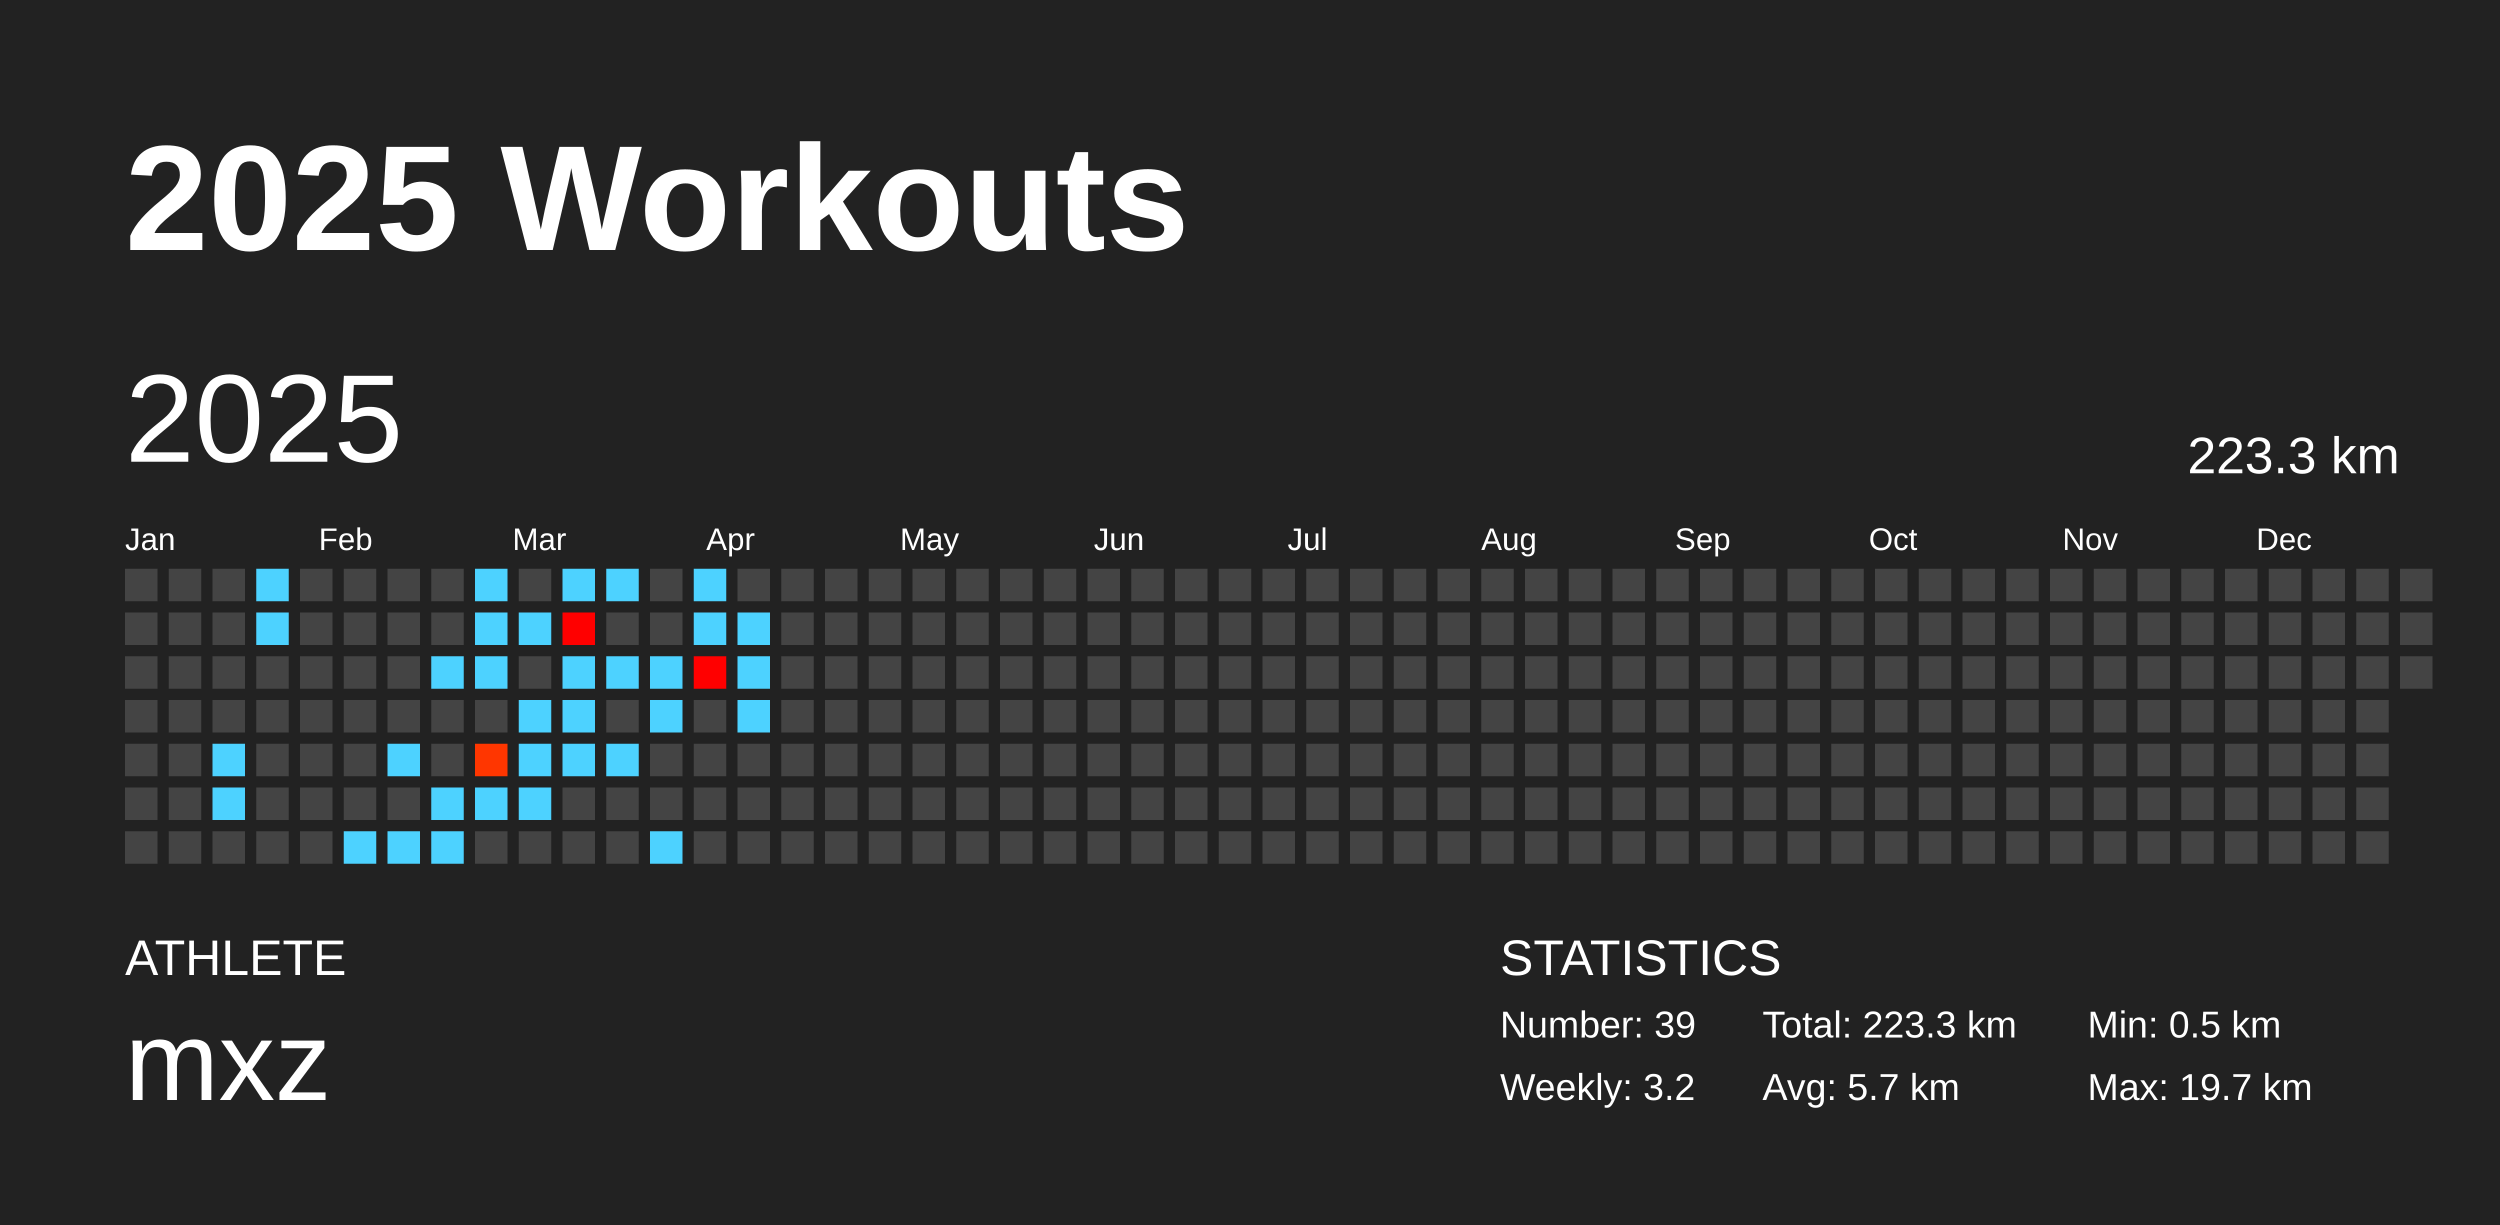
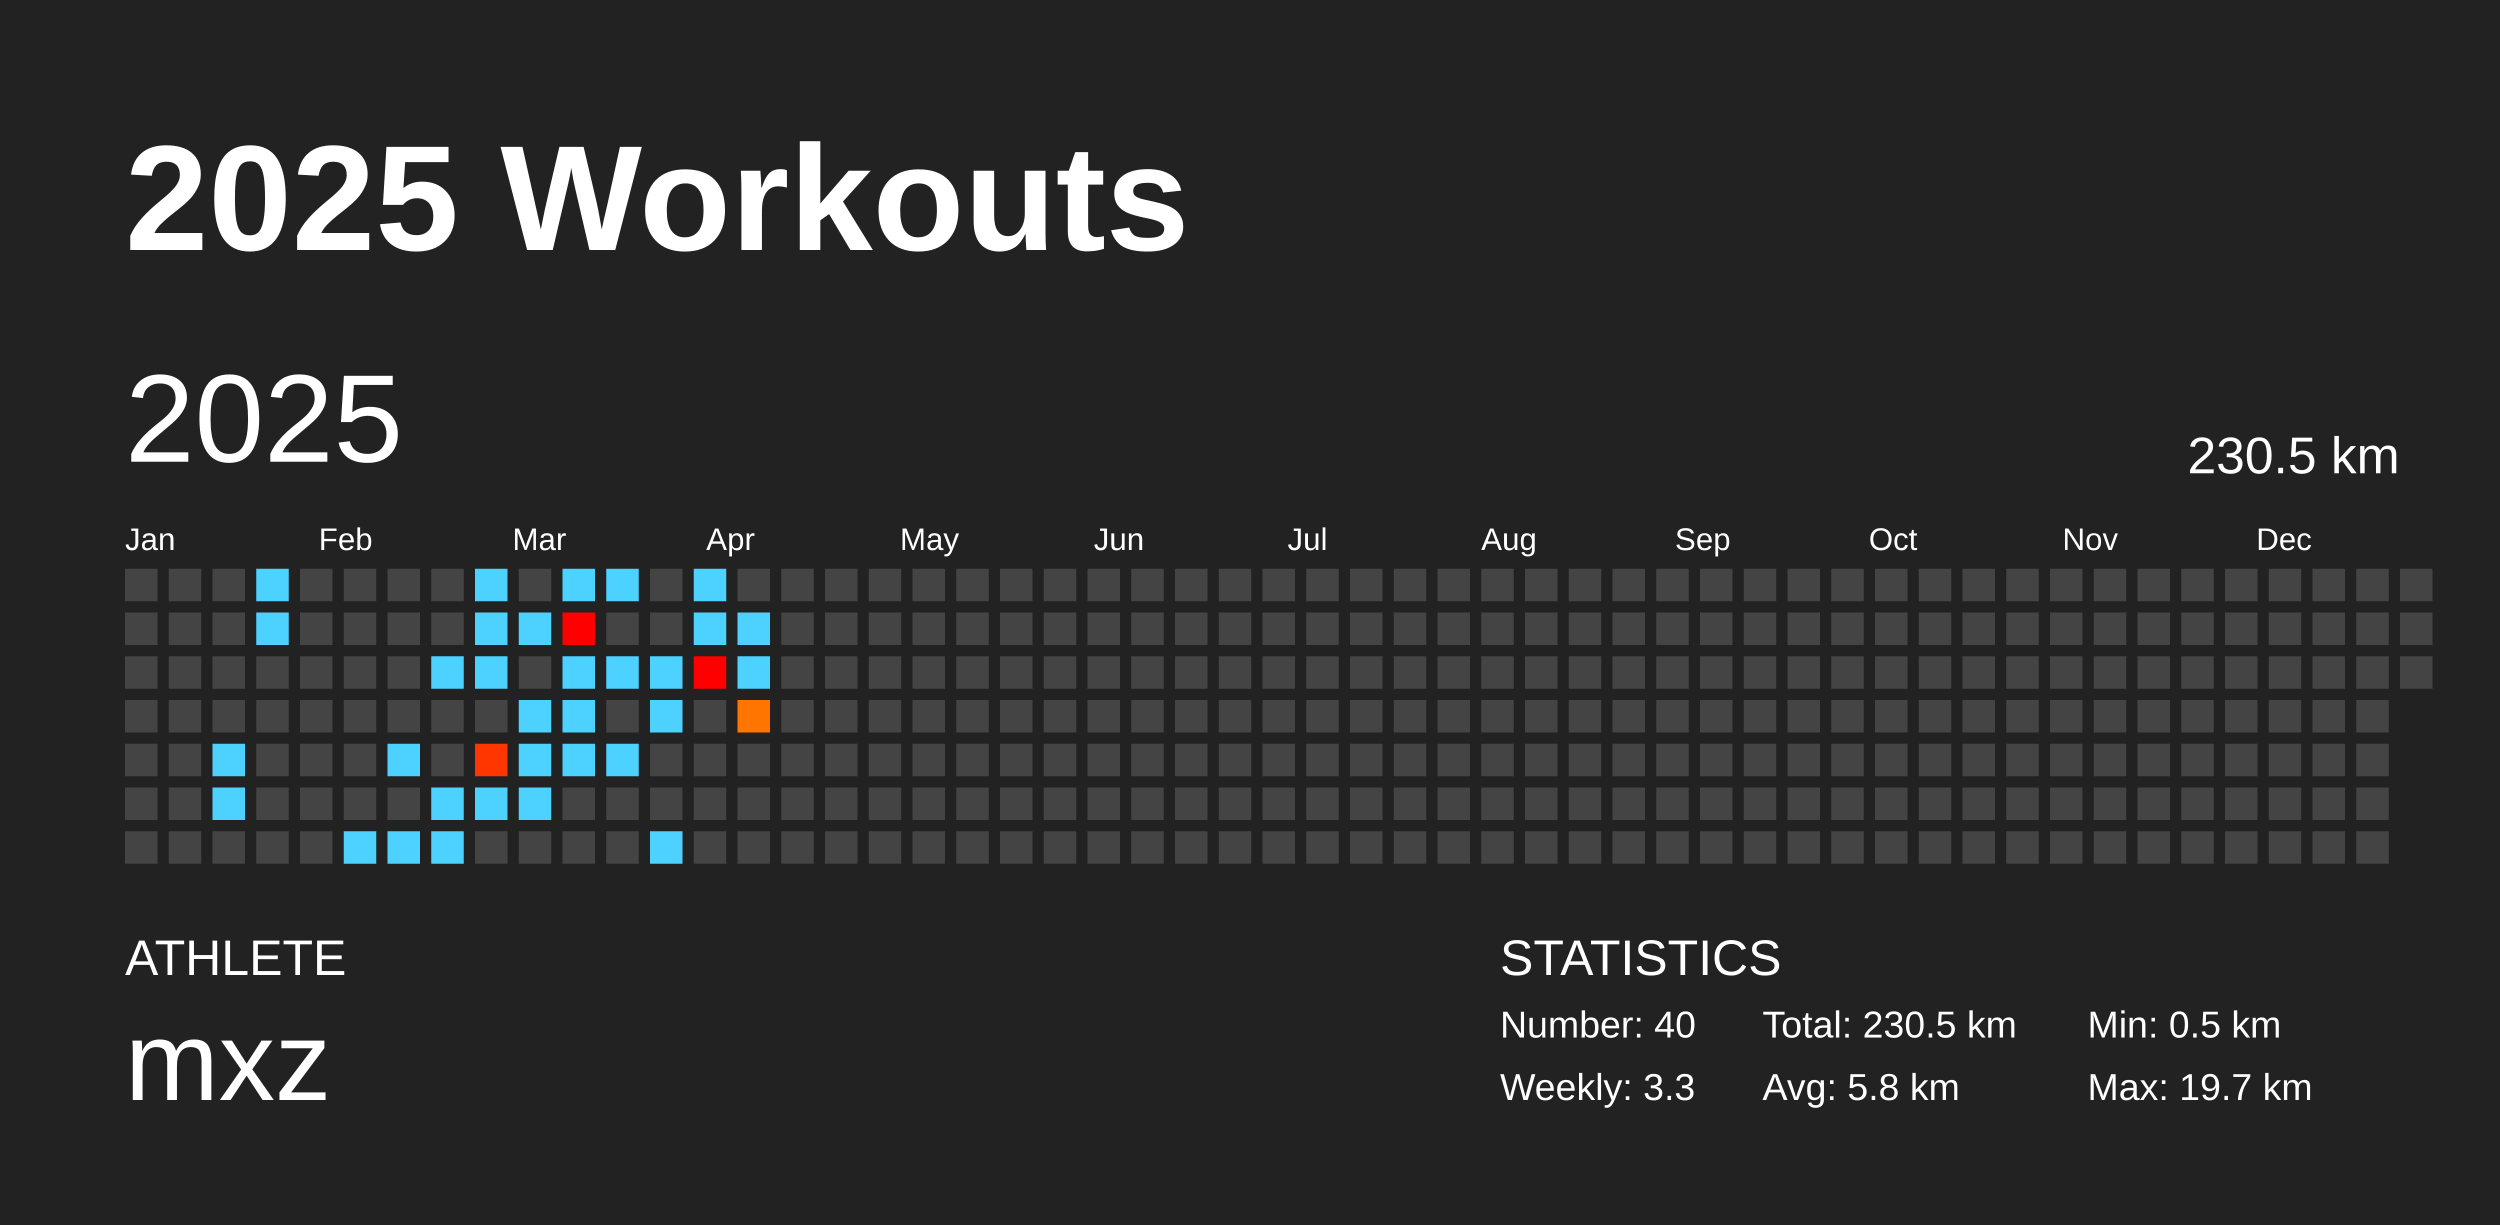
<svg xmlns="http://www.w3.org/2000/svg" baseProfile="full" height="98mm" version="1.1" viewBox="0,0,200,98" width="200mm">
  <defs />
  <rect fill="#222222" height="98" width="200" x="0" y="0" />
  <text fill="#FFFFFF" style="font-size:12px; font-family:Arial; font-weight:bold;" x="10" y="20">2025 Workouts</text>
  <text fill="#FFFFFF" style="font-size:4px; font-family:Arial" x="10" y="78">ATHLETE</text>
  <text fill="#FFFFFF" style="font-size:9px; font-family:Arial" x="10" y="88">mxz</text>
  <text fill="#FFFFFF" style="font-size:4px; font-family:Arial" x="120" y="78">STATISTICS</text>
-   <text fill="#FFFFFF" style="font-size:3px; font-family:Arial" x="120" y="83">Number: 39</text>
-   <text fill="#FFFFFF" style="font-size:3px; font-family:Arial" x="120" y="88">Weekly: 3.2</text>
-   <text fill="#FFFFFF" style="font-size:3px; font-family:Arial" x="141" y="83">Total: 223.3 km</text>
-   <text fill="#FFFFFF" style="font-size:3px; font-family:Arial" x="141" y="88">Avg: 5.7 km</text>
+   <text fill="#FFFFFF" style="font-size:3px; font-family:Arial" x="120" y="83">Number: 40</text>
+   <text fill="#FFFFFF" style="font-size:3px; font-family:Arial" x="120" y="88">Weekly: 3.3</text>
+   <text fill="#FFFFFF" style="font-size:3px; font-family:Arial" x="141" y="83">Total: 230.5 km</text>
+   <text fill="#FFFFFF" style="font-size:3px; font-family:Arial" x="141" y="88">Avg: 5.8 km</text>
  <text fill="#FFFFFF" style="font-size:3px; font-family:Arial" x="167" y="83">Min: 0.5 km</text>
  <text fill="#FFFFFF" style="font-size:3px; font-family:Arial" x="167" y="88">Max: 19.7 km</text>
  <text dominant-baseline="hanging" fill="#FFFFFF" style="font-size:10.0px; font-family:Arial;" x="10" y="30">2025</text>
-   <text dominant-baseline="hanging" fill="#FFFFFF" style="font-size:4.125px; font-family:Arial;" x="175" y="35">223.3 km</text>
+   <text dominant-baseline="hanging" fill="#FFFFFF" style="font-size:4.125px; font-family:Arial;" x="175" y="35">230.5 km</text>
  <text fill="#FFFFFF" style="font-size:2.5px; font-family:Arial" x="10.0" y="44">Jan</text>
  <text fill="#FFFFFF" style="font-size:2.5px; font-family:Arial" x="25.5" y="44">Feb</text>
  <text fill="#FFFFFF" style="font-size:2.5px; font-family:Arial" x="41.0" y="44">Mar</text>
  <text fill="#FFFFFF" style="font-size:2.5px; font-family:Arial" x="56.5" y="44">Apr</text>
  <text fill="#FFFFFF" style="font-size:2.5px; font-family:Arial" x="72.0" y="44">May</text>
  <text fill="#FFFFFF" style="font-size:2.5px; font-family:Arial" x="87.5" y="44">Jun</text>
  <text fill="#FFFFFF" style="font-size:2.5px; font-family:Arial" x="103.0" y="44">Jul</text>
  <text fill="#FFFFFF" style="font-size:2.5px; font-family:Arial" x="118.5" y="44">Aug</text>
  <text fill="#FFFFFF" style="font-size:2.5px; font-family:Arial" x="134.0" y="44">Sep</text>
  <text fill="#FFFFFF" style="font-size:2.5px; font-family:Arial" x="149.5" y="44">Oct</text>
  <text fill="#FFFFFF" style="font-size:2.5px; font-family:Arial" x="165.0" y="44">Nov</text>
  <text fill="#FFFFFF" style="font-size:2.5px; font-family:Arial" x="180.5" y="44">Dec</text>
  <rect fill="#444444" height="2.6" width="2.6" x="10.0" y="45.5" />
  <rect fill="#444444" height="2.6" width="2.6" x="10.0" y="49.0" />
  <rect fill="#444444" height="2.6" width="2.6" x="10.0" y="52.5" />
  <rect fill="#444444" height="2.6" width="2.6" x="10.0" y="56.0" />
  <rect fill="#444444" height="2.6" width="2.6" x="10.0" y="59.5" />
  <rect fill="#444444" height="2.6" width="2.6" x="10.0" y="63.0" />
  <rect fill="#444444" height="2.6" width="2.6" x="10.0" y="66.5" />
  <rect fill="#444444" height="2.6" width="2.6" x="13.5" y="45.5" />
  <rect fill="#444444" height="2.6" width="2.6" x="13.5" y="49.0" />
  <rect fill="#444444" height="2.6" width="2.6" x="13.5" y="52.5" />
  <rect fill="#444444" height="2.6" width="2.6" x="13.5" y="56.0" />
  <rect fill="#444444" height="2.6" width="2.6" x="13.5" y="59.5" />
  <rect fill="#444444" height="2.6" width="2.6" x="13.5" y="63.0" />
  <rect fill="#444444" height="2.6" width="2.6" x="13.5" y="66.5" />
  <rect fill="#444444" height="2.6" width="2.6" x="17.0" y="45.5" />
  <rect fill="#444444" height="2.6" width="2.6" x="17.0" y="49.0" />
  <rect fill="#444444" height="2.6" width="2.6" x="17.0" y="52.5" />
  <rect fill="#444444" height="2.6" width="2.6" x="17.0" y="56.0" />
  <rect fill="#4dd2ff" height="2.6" width="2.6" x="17.0" y="59.5" />
  <rect fill="#4dd2ff" height="2.6" width="2.6" x="17.0" y="63.0" />
  <rect fill="#444444" height="2.6" width="2.6" x="17.0" y="66.5" />
  <rect fill="#4dd2ff" height="2.6" width="2.6" x="20.5" y="45.5" />
  <rect fill="#4dd2ff" height="2.6" width="2.6" x="20.5" y="49.0" />
  <rect fill="#444444" height="2.6" width="2.6" x="20.5" y="52.5" />
  <rect fill="#444444" height="2.6" width="2.6" x="20.5" y="56.0" />
  <rect fill="#444444" height="2.6" width="2.6" x="20.5" y="59.5" />
  <rect fill="#444444" height="2.6" width="2.6" x="20.5" y="63.0" />
  <rect fill="#444444" height="2.6" width="2.6" x="20.5" y="66.5" />
  <rect fill="#444444" height="2.6" width="2.6" x="24.0" y="45.5" />
  <rect fill="#444444" height="2.6" width="2.6" x="24.0" y="49.0" />
  <rect fill="#444444" height="2.6" width="2.6" x="24.0" y="52.5" />
  <rect fill="#444444" height="2.6" width="2.6" x="24.0" y="56.0" />
  <rect fill="#444444" height="2.6" width="2.6" x="24.0" y="59.5" />
  <rect fill="#444444" height="2.6" width="2.6" x="24.0" y="63.0" />
  <rect fill="#444444" height="2.6" width="2.6" x="24.0" y="66.5" />
  <rect fill="#444444" height="2.6" width="2.6" x="27.5" y="45.5" />
  <rect fill="#444444" height="2.6" width="2.6" x="27.5" y="49.0" />
  <rect fill="#444444" height="2.6" width="2.6" x="27.5" y="52.5" />
  <rect fill="#444444" height="2.6" width="2.6" x="27.5" y="56.0" />
  <rect fill="#444444" height="2.6" width="2.6" x="27.5" y="59.5" />
  <rect fill="#444444" height="2.6" width="2.6" x="27.5" y="63.0" />
  <rect fill="#4dd2ff" height="2.6" width="2.6" x="27.5" y="66.5" />
  <rect fill="#444444" height="2.6" width="2.6" x="31.0" y="45.5" />
  <rect fill="#444444" height="2.6" width="2.6" x="31.0" y="49.0" />
  <rect fill="#444444" height="2.6" width="2.6" x="31.0" y="52.5" />
  <rect fill="#444444" height="2.6" width="2.6" x="31.0" y="56.0" />
  <rect fill="#4dd2ff" height="2.6" width="2.6" x="31.0" y="59.5" />
  <rect fill="#444444" height="2.6" width="2.6" x="31.0" y="63.0" />
  <rect fill="#4dd2ff" height="2.6" width="2.6" x="31.0" y="66.5" />
  <rect fill="#444444" height="2.6" width="2.6" x="34.5" y="45.5" />
  <rect fill="#444444" height="2.6" width="2.6" x="34.5" y="49.0" />
  <rect fill="#4dd2ff" height="2.6" width="2.6" x="34.5" y="52.5" />
  <rect fill="#444444" height="2.6" width="2.6" x="34.5" y="56.0" />
  <rect fill="#444444" height="2.6" width="2.6" x="34.5" y="59.5" />
  <rect fill="#4dd2ff" height="2.6" width="2.6" x="34.5" y="63.0" />
  <rect fill="#4dd2ff" height="2.6" width="2.6" x="34.5" y="66.5" />
  <rect fill="#4dd2ff" height="2.6" width="2.6" x="38.0" y="45.5" />
  <rect fill="#4dd2ff" height="2.6" width="2.6" x="38.0" y="49.0" />
  <rect fill="#4dd2ff" height="2.6" width="2.6" x="38.0" y="52.5" />
  <rect fill="#444444" height="2.6" width="2.6" x="38.0" y="56.0" />
  <rect fill="#ff3600" height="2.6" width="2.6" x="38.0" y="59.5" />
  <rect fill="#4dd2ff" height="2.6" width="2.6" x="38.0" y="63.0" />
  <rect fill="#444444" height="2.6" width="2.6" x="38.0" y="66.5" />
  <rect fill="#444444" height="2.6" width="2.6" x="41.5" y="45.5" />
  <rect fill="#4dd2ff" height="2.6" width="2.6" x="41.5" y="49.0" />
  <rect fill="#444444" height="2.6" width="2.6" x="41.5" y="52.5" />
  <rect fill="#4dd2ff" height="2.6" width="2.6" x="41.5" y="56.0" />
  <rect fill="#4dd2ff" height="2.6" width="2.6" x="41.5" y="59.5" />
  <rect fill="#4dd2ff" height="2.6" width="2.6" x="41.5" y="63.0" />
  <rect fill="#444444" height="2.6" width="2.6" x="41.5" y="66.5" />
  <rect fill="#4dd2ff" height="2.6" width="2.6" x="45.0" y="45.5" />
  <rect fill="red" height="2.6" width="2.6" x="45.0" y="49.0" />
  <rect fill="#4dd2ff" height="2.6" width="2.6" x="45.0" y="52.5" />
  <rect fill="#4dd2ff" height="2.6" width="2.6" x="45.0" y="56.0" />
  <rect fill="#4dd2ff" height="2.6" width="2.6" x="45.0" y="59.5" />
  <rect fill="#444444" height="2.6" width="2.6" x="45.0" y="63.0" />
  <rect fill="#444444" height="2.6" width="2.6" x="45.0" y="66.5" />
  <rect fill="#4dd2ff" height="2.6" width="2.6" x="48.5" y="45.5" />
  <rect fill="#444444" height="2.6" width="2.6" x="48.5" y="49.0" />
  <rect fill="#4dd2ff" height="2.6" width="2.6" x="48.5" y="52.5" />
  <rect fill="#444444" height="2.6" width="2.6" x="48.5" y="56.0" />
  <rect fill="#4dd2ff" height="2.6" width="2.6" x="48.5" y="59.5" />
  <rect fill="#444444" height="2.6" width="2.6" x="48.5" y="63.0" />
  <rect fill="#444444" height="2.6" width="2.6" x="48.5" y="66.5" />
  <rect fill="#444444" height="2.6" width="2.6" x="52.0" y="45.5" />
  <rect fill="#444444" height="2.6" width="2.6" x="52.0" y="49.0" />
  <rect fill="#4dd2ff" height="2.6" width="2.6" x="52.0" y="52.5" />
  <rect fill="#4dd2ff" height="2.6" width="2.6" x="52.0" y="56.0" />
  <rect fill="#444444" height="2.6" width="2.6" x="52.0" y="59.5" />
  <rect fill="#444444" height="2.6" width="2.6" x="52.0" y="63.0" />
  <rect fill="#4dd2ff" height="2.6" width="2.6" x="52.0" y="66.5" />
  <rect fill="#4dd2ff" height="2.6" width="2.6" x="55.5" y="45.5" />
  <rect fill="#4dd2ff" height="2.6" width="2.6" x="55.5" y="49.0" />
  <rect fill="red" height="2.6" width="2.6" x="55.5" y="52.5" />
  <rect fill="#444444" height="2.6" width="2.6" x="55.5" y="56.0" />
  <rect fill="#444444" height="2.6" width="2.6" x="55.5" y="59.5" />
  <rect fill="#444444" height="2.6" width="2.6" x="55.5" y="63.0" />
  <rect fill="#444444" height="2.6" width="2.6" x="55.5" y="66.5" />
  <rect fill="#444444" height="2.6" width="2.6" x="59.0" y="45.5" />
  <rect fill="#4dd2ff" height="2.6" width="2.6" x="59.0" y="49.0" />
  <rect fill="#4dd2ff" height="2.6" width="2.6" x="59.0" y="52.5" />
-   <rect fill="#4dd2ff" height="2.6" width="2.6" x="59.0" y="56.0" />
+   <rect fill="#ff7500" height="2.6" width="2.6" x="59.0" y="56.0" />
  <rect fill="#444444" height="2.6" width="2.6" x="59.0" y="59.5" />
  <rect fill="#444444" height="2.6" width="2.6" x="59.0" y="63.0" />
  <rect fill="#444444" height="2.6" width="2.6" x="59.0" y="66.5" />
  <rect fill="#444444" height="2.6" width="2.6" x="62.5" y="45.5" />
  <rect fill="#444444" height="2.6" width="2.6" x="62.5" y="49.0" />
  <rect fill="#444444" height="2.6" width="2.6" x="62.5" y="52.5" />
  <rect fill="#444444" height="2.6" width="2.6" x="62.5" y="56.0" />
  <rect fill="#444444" height="2.6" width="2.6" x="62.5" y="59.5" />
  <rect fill="#444444" height="2.6" width="2.6" x="62.5" y="63.0" />
  <rect fill="#444444" height="2.6" width="2.6" x="62.5" y="66.5" />
  <rect fill="#444444" height="2.6" width="2.6" x="66.0" y="45.5" />
  <rect fill="#444444" height="2.6" width="2.6" x="66.0" y="49.0" />
  <rect fill="#444444" height="2.6" width="2.6" x="66.0" y="52.5" />
  <rect fill="#444444" height="2.6" width="2.6" x="66.0" y="56.0" />
  <rect fill="#444444" height="2.6" width="2.6" x="66.0" y="59.5" />
  <rect fill="#444444" height="2.6" width="2.6" x="66.0" y="63.0" />
  <rect fill="#444444" height="2.6" width="2.6" x="66.0" y="66.5" />
  <rect fill="#444444" height="2.6" width="2.6" x="69.5" y="45.5" />
  <rect fill="#444444" height="2.6" width="2.6" x="69.5" y="49.0" />
  <rect fill="#444444" height="2.6" width="2.6" x="69.5" y="52.5" />
  <rect fill="#444444" height="2.6" width="2.6" x="69.5" y="56.0" />
  <rect fill="#444444" height="2.6" width="2.6" x="69.5" y="59.5" />
  <rect fill="#444444" height="2.6" width="2.6" x="69.5" y="63.0" />
  <rect fill="#444444" height="2.6" width="2.6" x="69.5" y="66.5" />
  <rect fill="#444444" height="2.6" width="2.6" x="73.0" y="45.5" />
  <rect fill="#444444" height="2.6" width="2.6" x="73.0" y="49.0" />
  <rect fill="#444444" height="2.6" width="2.6" x="73.0" y="52.5" />
  <rect fill="#444444" height="2.6" width="2.6" x="73.0" y="56.0" />
  <rect fill="#444444" height="2.6" width="2.6" x="73.0" y="59.5" />
  <rect fill="#444444" height="2.6" width="2.6" x="73.0" y="63.0" />
  <rect fill="#444444" height="2.6" width="2.6" x="73.0" y="66.5" />
  <rect fill="#444444" height="2.6" width="2.6" x="76.5" y="45.5" />
  <rect fill="#444444" height="2.6" width="2.6" x="76.5" y="49.0" />
  <rect fill="#444444" height="2.6" width="2.6" x="76.5" y="52.5" />
  <rect fill="#444444" height="2.6" width="2.6" x="76.5" y="56.0" />
  <rect fill="#444444" height="2.6" width="2.6" x="76.5" y="59.5" />
  <rect fill="#444444" height="2.6" width="2.6" x="76.5" y="63.0" />
  <rect fill="#444444" height="2.6" width="2.6" x="76.5" y="66.5" />
  <rect fill="#444444" height="2.6" width="2.6" x="80.0" y="45.5" />
  <rect fill="#444444" height="2.6" width="2.6" x="80.0" y="49.0" />
  <rect fill="#444444" height="2.6" width="2.6" x="80.0" y="52.5" />
  <rect fill="#444444" height="2.6" width="2.6" x="80.0" y="56.0" />
  <rect fill="#444444" height="2.6" width="2.6" x="80.0" y="59.5" />
  <rect fill="#444444" height="2.6" width="2.6" x="80.0" y="63.0" />
  <rect fill="#444444" height="2.6" width="2.6" x="80.0" y="66.5" />
  <rect fill="#444444" height="2.6" width="2.6" x="83.5" y="45.5" />
  <rect fill="#444444" height="2.6" width="2.6" x="83.5" y="49.0" />
  <rect fill="#444444" height="2.6" width="2.6" x="83.5" y="52.5" />
  <rect fill="#444444" height="2.6" width="2.6" x="83.5" y="56.0" />
  <rect fill="#444444" height="2.6" width="2.6" x="83.5" y="59.5" />
  <rect fill="#444444" height="2.6" width="2.6" x="83.5" y="63.0" />
  <rect fill="#444444" height="2.6" width="2.6" x="83.5" y="66.5" />
  <rect fill="#444444" height="2.6" width="2.6" x="87.0" y="45.5" />
  <rect fill="#444444" height="2.6" width="2.6" x="87.0" y="49.0" />
  <rect fill="#444444" height="2.6" width="2.6" x="87.0" y="52.5" />
  <rect fill="#444444" height="2.6" width="2.6" x="87.0" y="56.0" />
  <rect fill="#444444" height="2.6" width="2.6" x="87.0" y="59.5" />
  <rect fill="#444444" height="2.6" width="2.6" x="87.0" y="63.0" />
  <rect fill="#444444" height="2.6" width="2.6" x="87.0" y="66.5" />
  <rect fill="#444444" height="2.6" width="2.6" x="90.5" y="45.5" />
  <rect fill="#444444" height="2.6" width="2.6" x="90.5" y="49.0" />
  <rect fill="#444444" height="2.6" width="2.6" x="90.5" y="52.5" />
  <rect fill="#444444" height="2.6" width="2.6" x="90.5" y="56.0" />
  <rect fill="#444444" height="2.6" width="2.6" x="90.5" y="59.5" />
  <rect fill="#444444" height="2.6" width="2.6" x="90.5" y="63.0" />
  <rect fill="#444444" height="2.6" width="2.6" x="90.5" y="66.5" />
  <rect fill="#444444" height="2.6" width="2.6" x="94.0" y="45.5" />
  <rect fill="#444444" height="2.6" width="2.6" x="94.0" y="49.0" />
  <rect fill="#444444" height="2.6" width="2.6" x="94.0" y="52.5" />
  <rect fill="#444444" height="2.6" width="2.6" x="94.0" y="56.0" />
  <rect fill="#444444" height="2.6" width="2.6" x="94.0" y="59.5" />
  <rect fill="#444444" height="2.6" width="2.6" x="94.0" y="63.0" />
  <rect fill="#444444" height="2.6" width="2.6" x="94.0" y="66.5" />
  <rect fill="#444444" height="2.6" width="2.6" x="97.5" y="45.5" />
  <rect fill="#444444" height="2.6" width="2.6" x="97.5" y="49.0" />
  <rect fill="#444444" height="2.6" width="2.6" x="97.5" y="52.5" />
  <rect fill="#444444" height="2.6" width="2.6" x="97.5" y="56.0" />
  <rect fill="#444444" height="2.6" width="2.6" x="97.5" y="59.5" />
  <rect fill="#444444" height="2.6" width="2.6" x="97.5" y="63.0" />
  <rect fill="#444444" height="2.6" width="2.6" x="97.5" y="66.5" />
  <rect fill="#444444" height="2.6" width="2.6" x="101.0" y="45.5" />
  <rect fill="#444444" height="2.6" width="2.6" x="101.0" y="49.0" />
  <rect fill="#444444" height="2.6" width="2.6" x="101.0" y="52.5" />
  <rect fill="#444444" height="2.6" width="2.6" x="101.0" y="56.0" />
  <rect fill="#444444" height="2.6" width="2.6" x="101.0" y="59.5" />
  <rect fill="#444444" height="2.6" width="2.6" x="101.0" y="63.0" />
  <rect fill="#444444" height="2.6" width="2.6" x="101.0" y="66.5" />
  <rect fill="#444444" height="2.6" width="2.6" x="104.5" y="45.5" />
  <rect fill="#444444" height="2.6" width="2.6" x="104.5" y="49.0" />
  <rect fill="#444444" height="2.6" width="2.6" x="104.5" y="52.5" />
  <rect fill="#444444" height="2.6" width="2.6" x="104.5" y="56.0" />
  <rect fill="#444444" height="2.6" width="2.6" x="104.5" y="59.5" />
  <rect fill="#444444" height="2.6" width="2.6" x="104.5" y="63.0" />
  <rect fill="#444444" height="2.6" width="2.6" x="104.5" y="66.5" />
  <rect fill="#444444" height="2.6" width="2.6" x="108.0" y="45.5" />
  <rect fill="#444444" height="2.6" width="2.6" x="108.0" y="49.0" />
  <rect fill="#444444" height="2.6" width="2.6" x="108.0" y="52.5" />
  <rect fill="#444444" height="2.6" width="2.6" x="108.0" y="56.0" />
  <rect fill="#444444" height="2.6" width="2.6" x="108.0" y="59.5" />
  <rect fill="#444444" height="2.6" width="2.6" x="108.0" y="63.0" />
  <rect fill="#444444" height="2.6" width="2.6" x="108.0" y="66.5" />
  <rect fill="#444444" height="2.6" width="2.6" x="111.5" y="45.5" />
  <rect fill="#444444" height="2.6" width="2.6" x="111.5" y="49.0" />
  <rect fill="#444444" height="2.6" width="2.6" x="111.5" y="52.5" />
  <rect fill="#444444" height="2.6" width="2.6" x="111.5" y="56.0" />
  <rect fill="#444444" height="2.6" width="2.6" x="111.5" y="59.5" />
  <rect fill="#444444" height="2.6" width="2.6" x="111.5" y="63.0" />
  <rect fill="#444444" height="2.6" width="2.6" x="111.5" y="66.5" />
  <rect fill="#444444" height="2.6" width="2.6" x="115.0" y="45.5" />
  <rect fill="#444444" height="2.6" width="2.6" x="115.0" y="49.0" />
  <rect fill="#444444" height="2.6" width="2.6" x="115.0" y="52.5" />
  <rect fill="#444444" height="2.6" width="2.6" x="115.0" y="56.0" />
  <rect fill="#444444" height="2.6" width="2.6" x="115.0" y="59.5" />
  <rect fill="#444444" height="2.6" width="2.6" x="115.0" y="63.0" />
  <rect fill="#444444" height="2.6" width="2.6" x="115.0" y="66.5" />
  <rect fill="#444444" height="2.6" width="2.6" x="118.5" y="45.5" />
  <rect fill="#444444" height="2.6" width="2.6" x="118.5" y="49.0" />
  <rect fill="#444444" height="2.6" width="2.6" x="118.5" y="52.5" />
  <rect fill="#444444" height="2.6" width="2.6" x="118.5" y="56.0" />
  <rect fill="#444444" height="2.6" width="2.6" x="118.5" y="59.5" />
  <rect fill="#444444" height="2.6" width="2.6" x="118.5" y="63.0" />
  <rect fill="#444444" height="2.6" width="2.6" x="118.5" y="66.5" />
  <rect fill="#444444" height="2.6" width="2.6" x="122.0" y="45.5" />
  <rect fill="#444444" height="2.6" width="2.6" x="122.0" y="49.0" />
  <rect fill="#444444" height="2.6" width="2.6" x="122.0" y="52.5" />
  <rect fill="#444444" height="2.6" width="2.6" x="122.0" y="56.0" />
  <rect fill="#444444" height="2.6" width="2.6" x="122.0" y="59.5" />
  <rect fill="#444444" height="2.6" width="2.6" x="122.0" y="63.0" />
  <rect fill="#444444" height="2.6" width="2.6" x="122.0" y="66.5" />
  <rect fill="#444444" height="2.6" width="2.6" x="125.5" y="45.5" />
  <rect fill="#444444" height="2.6" width="2.6" x="125.5" y="49.0" />
  <rect fill="#444444" height="2.6" width="2.6" x="125.5" y="52.5" />
  <rect fill="#444444" height="2.6" width="2.6" x="125.5" y="56.0" />
  <rect fill="#444444" height="2.6" width="2.6" x="125.5" y="59.5" />
  <rect fill="#444444" height="2.6" width="2.6" x="125.5" y="63.0" />
  <rect fill="#444444" height="2.6" width="2.6" x="125.5" y="66.5" />
  <rect fill="#444444" height="2.6" width="2.6" x="129.0" y="45.5" />
  <rect fill="#444444" height="2.6" width="2.6" x="129.0" y="49.0" />
  <rect fill="#444444" height="2.6" width="2.6" x="129.0" y="52.5" />
  <rect fill="#444444" height="2.6" width="2.6" x="129.0" y="56.0" />
  <rect fill="#444444" height="2.6" width="2.6" x="129.0" y="59.5" />
  <rect fill="#444444" height="2.6" width="2.6" x="129.0" y="63.0" />
  <rect fill="#444444" height="2.6" width="2.6" x="129.0" y="66.5" />
  <rect fill="#444444" height="2.6" width="2.6" x="132.5" y="45.5" />
  <rect fill="#444444" height="2.6" width="2.6" x="132.5" y="49.0" />
  <rect fill="#444444" height="2.6" width="2.6" x="132.5" y="52.5" />
  <rect fill="#444444" height="2.6" width="2.6" x="132.5" y="56.0" />
  <rect fill="#444444" height="2.6" width="2.6" x="132.5" y="59.5" />
  <rect fill="#444444" height="2.6" width="2.6" x="132.5" y="63.0" />
  <rect fill="#444444" height="2.6" width="2.6" x="132.5" y="66.5" />
  <rect fill="#444444" height="2.6" width="2.6" x="136.0" y="45.5" />
  <rect fill="#444444" height="2.6" width="2.6" x="136.0" y="49.0" />
  <rect fill="#444444" height="2.6" width="2.6" x="136.0" y="52.5" />
  <rect fill="#444444" height="2.6" width="2.6" x="136.0" y="56.0" />
  <rect fill="#444444" height="2.6" width="2.6" x="136.0" y="59.5" />
  <rect fill="#444444" height="2.6" width="2.6" x="136.0" y="63.0" />
  <rect fill="#444444" height="2.6" width="2.6" x="136.0" y="66.5" />
  <rect fill="#444444" height="2.6" width="2.6" x="139.5" y="45.5" />
  <rect fill="#444444" height="2.6" width="2.6" x="139.5" y="49.0" />
  <rect fill="#444444" height="2.6" width="2.6" x="139.5" y="52.5" />
  <rect fill="#444444" height="2.6" width="2.6" x="139.5" y="56.0" />
  <rect fill="#444444" height="2.6" width="2.6" x="139.5" y="59.5" />
  <rect fill="#444444" height="2.6" width="2.6" x="139.5" y="63.0" />
  <rect fill="#444444" height="2.6" width="2.6" x="139.5" y="66.5" />
  <rect fill="#444444" height="2.6" width="2.6" x="143.0" y="45.5" />
  <rect fill="#444444" height="2.6" width="2.6" x="143.0" y="49.0" />
  <rect fill="#444444" height="2.6" width="2.6" x="143.0" y="52.5" />
  <rect fill="#444444" height="2.6" width="2.6" x="143.0" y="56.0" />
  <rect fill="#444444" height="2.6" width="2.6" x="143.0" y="59.5" />
  <rect fill="#444444" height="2.6" width="2.6" x="143.0" y="63.0" />
  <rect fill="#444444" height="2.6" width="2.6" x="143.0" y="66.5" />
  <rect fill="#444444" height="2.6" width="2.6" x="146.5" y="45.5" />
  <rect fill="#444444" height="2.6" width="2.6" x="146.5" y="49.0" />
  <rect fill="#444444" height="2.6" width="2.6" x="146.5" y="52.5" />
  <rect fill="#444444" height="2.6" width="2.6" x="146.5" y="56.0" />
  <rect fill="#444444" height="2.6" width="2.6" x="146.5" y="59.5" />
  <rect fill="#444444" height="2.6" width="2.6" x="146.5" y="63.0" />
  <rect fill="#444444" height="2.6" width="2.6" x="146.5" y="66.5" />
  <rect fill="#444444" height="2.6" width="2.6" x="150.0" y="45.5" />
  <rect fill="#444444" height="2.6" width="2.6" x="150.0" y="49.0" />
  <rect fill="#444444" height="2.6" width="2.6" x="150.0" y="52.5" />
  <rect fill="#444444" height="2.6" width="2.6" x="150.0" y="56.0" />
  <rect fill="#444444" height="2.6" width="2.6" x="150.0" y="59.5" />
  <rect fill="#444444" height="2.6" width="2.6" x="150.0" y="63.0" />
  <rect fill="#444444" height="2.6" width="2.6" x="150.0" y="66.5" />
  <rect fill="#444444" height="2.6" width="2.6" x="153.5" y="45.5" />
  <rect fill="#444444" height="2.6" width="2.6" x="153.5" y="49.0" />
  <rect fill="#444444" height="2.6" width="2.6" x="153.5" y="52.5" />
  <rect fill="#444444" height="2.6" width="2.6" x="153.5" y="56.0" />
  <rect fill="#444444" height="2.6" width="2.6" x="153.5" y="59.5" />
  <rect fill="#444444" height="2.6" width="2.6" x="153.5" y="63.0" />
  <rect fill="#444444" height="2.6" width="2.6" x="153.5" y="66.5" />
  <rect fill="#444444" height="2.6" width="2.6" x="157.0" y="45.5" />
  <rect fill="#444444" height="2.6" width="2.6" x="157.0" y="49.0" />
  <rect fill="#444444" height="2.6" width="2.6" x="157.0" y="52.5" />
  <rect fill="#444444" height="2.6" width="2.6" x="157.0" y="56.0" />
  <rect fill="#444444" height="2.6" width="2.6" x="157.0" y="59.5" />
  <rect fill="#444444" height="2.6" width="2.6" x="157.0" y="63.0" />
  <rect fill="#444444" height="2.6" width="2.6" x="157.0" y="66.5" />
  <rect fill="#444444" height="2.6" width="2.6" x="160.5" y="45.5" />
  <rect fill="#444444" height="2.6" width="2.6" x="160.5" y="49.0" />
  <rect fill="#444444" height="2.6" width="2.6" x="160.5" y="52.5" />
  <rect fill="#444444" height="2.6" width="2.6" x="160.5" y="56.0" />
  <rect fill="#444444" height="2.6" width="2.6" x="160.5" y="59.5" />
  <rect fill="#444444" height="2.6" width="2.6" x="160.5" y="63.0" />
  <rect fill="#444444" height="2.6" width="2.6" x="160.5" y="66.5" />
  <rect fill="#444444" height="2.6" width="2.6" x="164.0" y="45.5" />
  <rect fill="#444444" height="2.6" width="2.6" x="164.0" y="49.0" />
  <rect fill="#444444" height="2.6" width="2.6" x="164.0" y="52.5" />
  <rect fill="#444444" height="2.6" width="2.6" x="164.0" y="56.0" />
  <rect fill="#444444" height="2.6" width="2.6" x="164.0" y="59.5" />
  <rect fill="#444444" height="2.6" width="2.6" x="164.0" y="63.0" />
  <rect fill="#444444" height="2.6" width="2.6" x="164.0" y="66.5" />
  <rect fill="#444444" height="2.6" width="2.6" x="167.5" y="45.5" />
  <rect fill="#444444" height="2.6" width="2.6" x="167.5" y="49.0" />
  <rect fill="#444444" height="2.6" width="2.6" x="167.5" y="52.5" />
  <rect fill="#444444" height="2.6" width="2.6" x="167.5" y="56.0" />
  <rect fill="#444444" height="2.6" width="2.6" x="167.5" y="59.5" />
  <rect fill="#444444" height="2.6" width="2.6" x="167.5" y="63.0" />
  <rect fill="#444444" height="2.6" width="2.6" x="167.5" y="66.5" />
  <rect fill="#444444" height="2.6" width="2.6" x="171.0" y="45.5" />
  <rect fill="#444444" height="2.6" width="2.6" x="171.0" y="49.0" />
  <rect fill="#444444" height="2.6" width="2.6" x="171.0" y="52.5" />
  <rect fill="#444444" height="2.6" width="2.6" x="171.0" y="56.0" />
  <rect fill="#444444" height="2.6" width="2.6" x="171.0" y="59.5" />
  <rect fill="#444444" height="2.6" width="2.6" x="171.0" y="63.0" />
  <rect fill="#444444" height="2.6" width="2.6" x="171.0" y="66.5" />
  <rect fill="#444444" height="2.6" width="2.6" x="174.5" y="45.5" />
  <rect fill="#444444" height="2.6" width="2.6" x="174.5" y="49.0" />
  <rect fill="#444444" height="2.6" width="2.6" x="174.5" y="52.5" />
  <rect fill="#444444" height="2.6" width="2.6" x="174.5" y="56.0" />
  <rect fill="#444444" height="2.6" width="2.6" x="174.5" y="59.5" />
  <rect fill="#444444" height="2.6" width="2.6" x="174.5" y="63.0" />
  <rect fill="#444444" height="2.6" width="2.6" x="174.5" y="66.5" />
  <rect fill="#444444" height="2.6" width="2.6" x="178.0" y="45.5" />
  <rect fill="#444444" height="2.6" width="2.6" x="178.0" y="49.0" />
  <rect fill="#444444" height="2.6" width="2.6" x="178.0" y="52.5" />
  <rect fill="#444444" height="2.6" width="2.6" x="178.0" y="56.0" />
  <rect fill="#444444" height="2.6" width="2.6" x="178.0" y="59.5" />
  <rect fill="#444444" height="2.6" width="2.6" x="178.0" y="63.0" />
  <rect fill="#444444" height="2.6" width="2.6" x="178.0" y="66.5" />
  <rect fill="#444444" height="2.6" width="2.6" x="181.5" y="45.5" />
  <rect fill="#444444" height="2.6" width="2.6" x="181.5" y="49.0" />
  <rect fill="#444444" height="2.6" width="2.6" x="181.5" y="52.5" />
  <rect fill="#444444" height="2.6" width="2.6" x="181.5" y="56.0" />
  <rect fill="#444444" height="2.6" width="2.6" x="181.5" y="59.5" />
  <rect fill="#444444" height="2.6" width="2.6" x="181.5" y="63.0" />
  <rect fill="#444444" height="2.6" width="2.6" x="181.5" y="66.5" />
  <rect fill="#444444" height="2.6" width="2.6" x="185.0" y="45.5" />
  <rect fill="#444444" height="2.6" width="2.6" x="185.0" y="49.0" />
  <rect fill="#444444" height="2.6" width="2.6" x="185.0" y="52.5" />
  <rect fill="#444444" height="2.6" width="2.6" x="185.0" y="56.0" />
  <rect fill="#444444" height="2.6" width="2.6" x="185.0" y="59.5" />
  <rect fill="#444444" height="2.6" width="2.6" x="185.0" y="63.0" />
  <rect fill="#444444" height="2.6" width="2.6" x="185.0" y="66.5" />
  <rect fill="#444444" height="2.6" width="2.6" x="188.5" y="45.5" />
  <rect fill="#444444" height="2.6" width="2.6" x="188.5" y="49.0" />
  <rect fill="#444444" height="2.6" width="2.6" x="188.5" y="52.5" />
  <rect fill="#444444" height="2.6" width="2.6" x="188.5" y="56.0" />
  <rect fill="#444444" height="2.6" width="2.6" x="188.5" y="59.5" />
  <rect fill="#444444" height="2.6" width="2.6" x="188.5" y="63.0" />
  <rect fill="#444444" height="2.6" width="2.6" x="188.5" y="66.5" />
  <rect fill="#444444" height="2.6" width="2.6" x="192.0" y="45.5" />
  <rect fill="#444444" height="2.6" width="2.6" x="192.0" y="49.0" />
  <rect fill="#444444" height="2.6" width="2.6" x="192.0" y="52.5" />
</svg>
